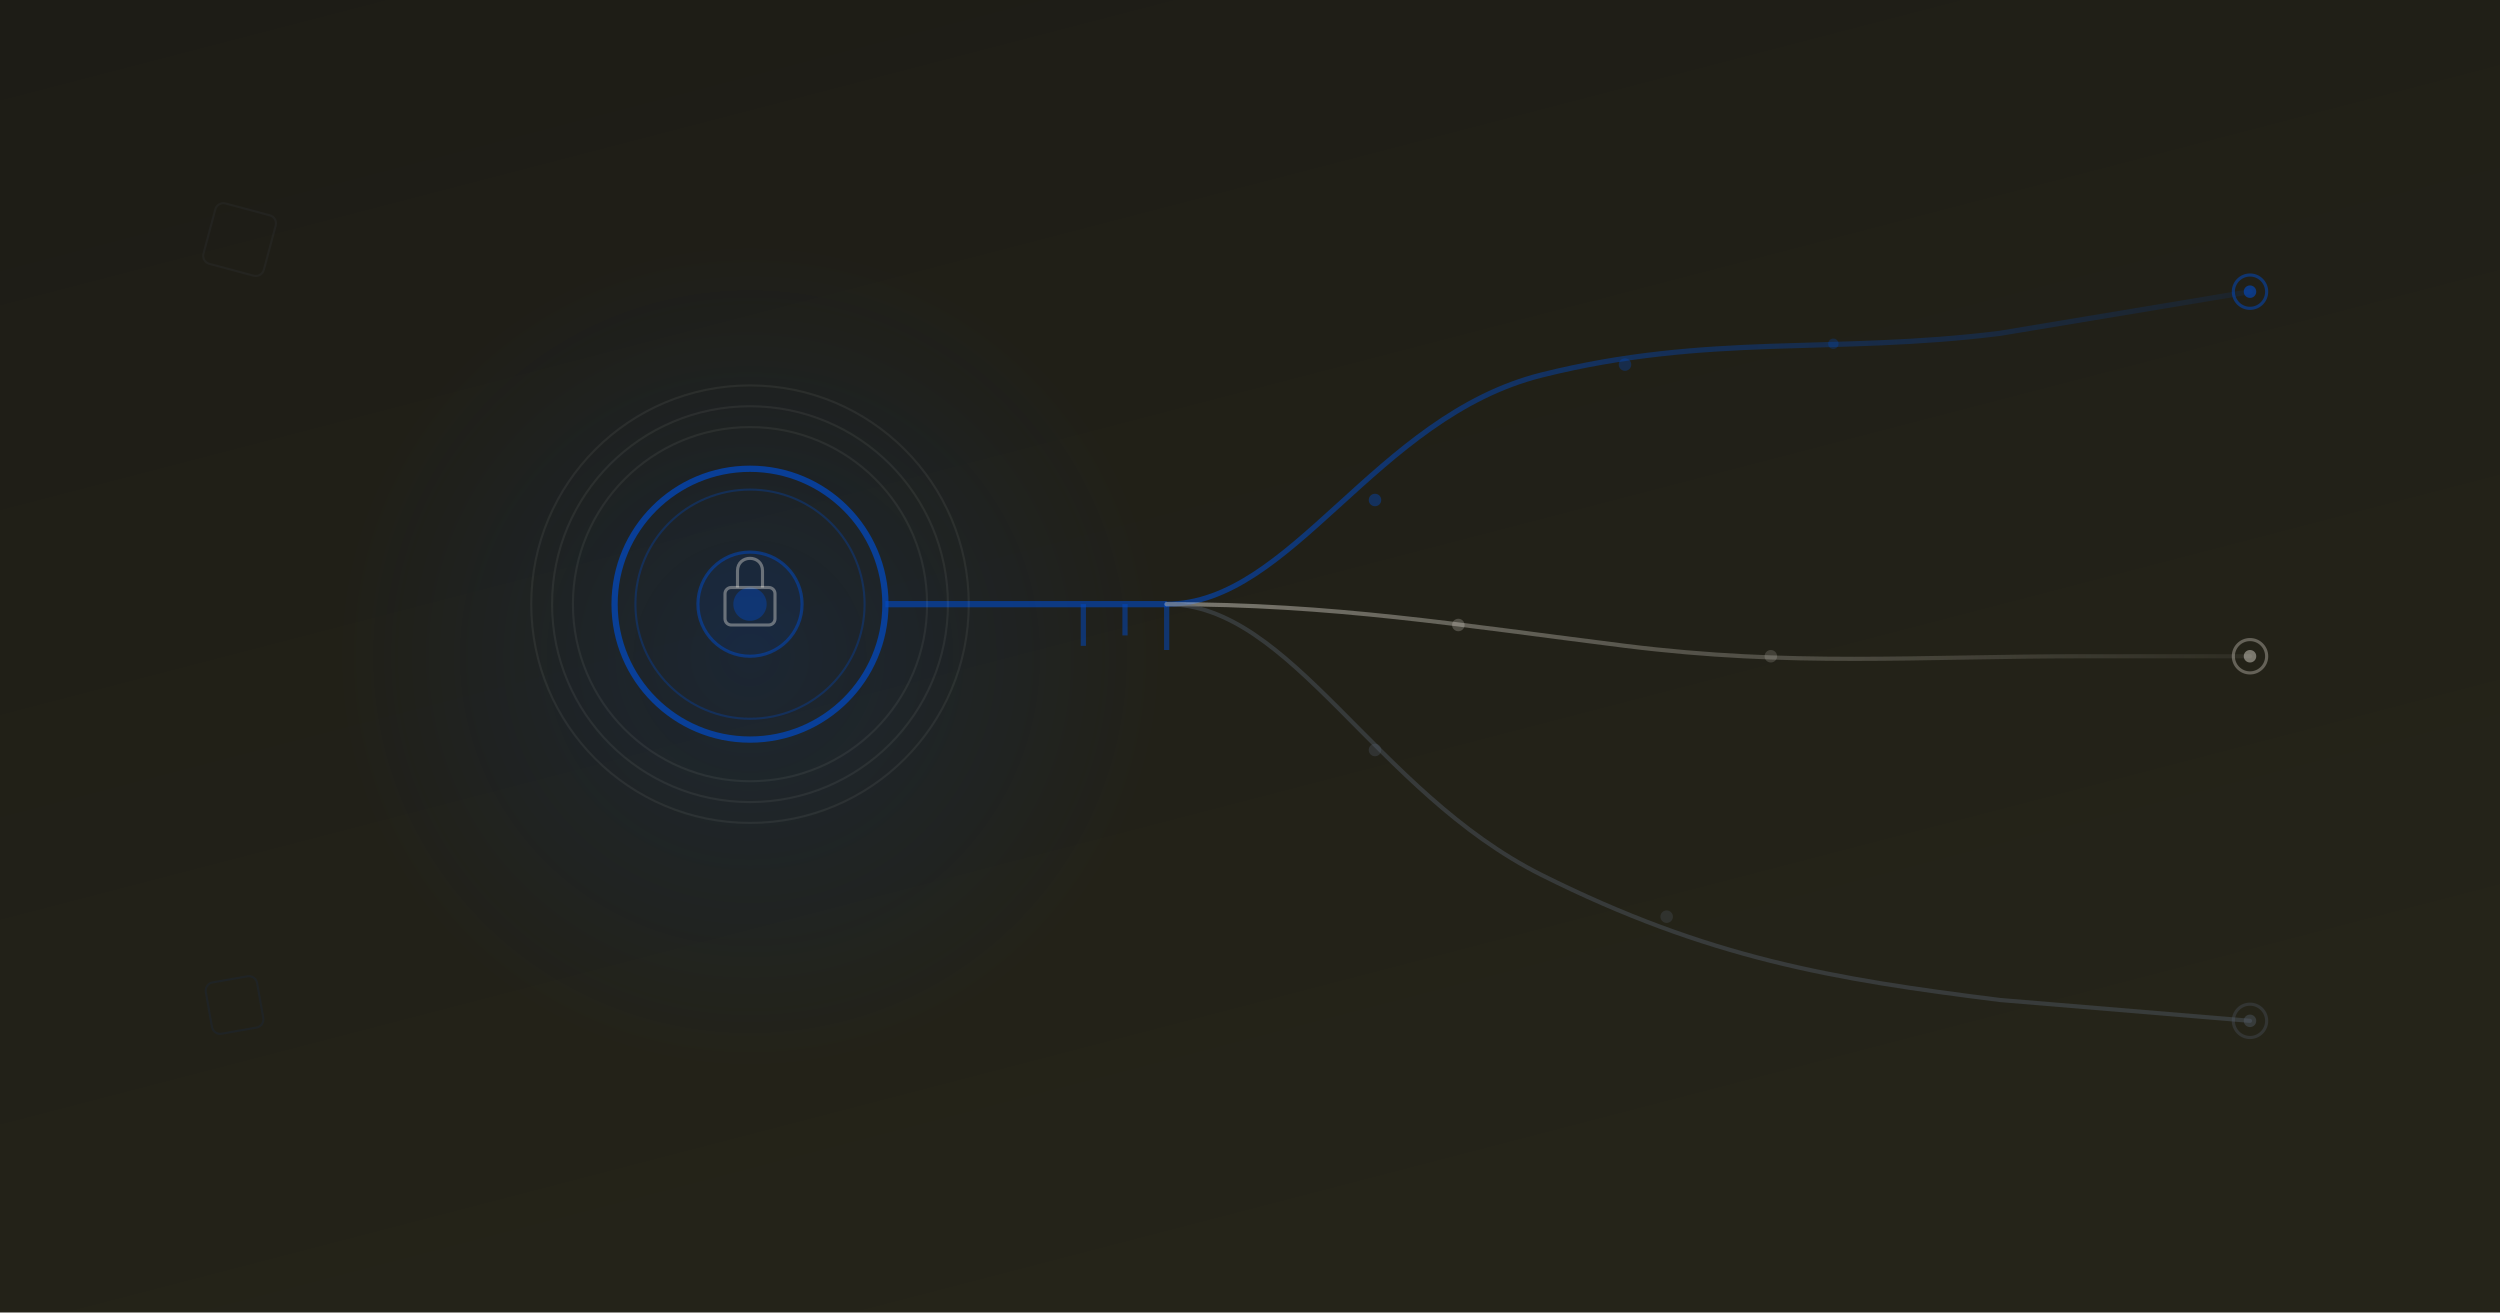
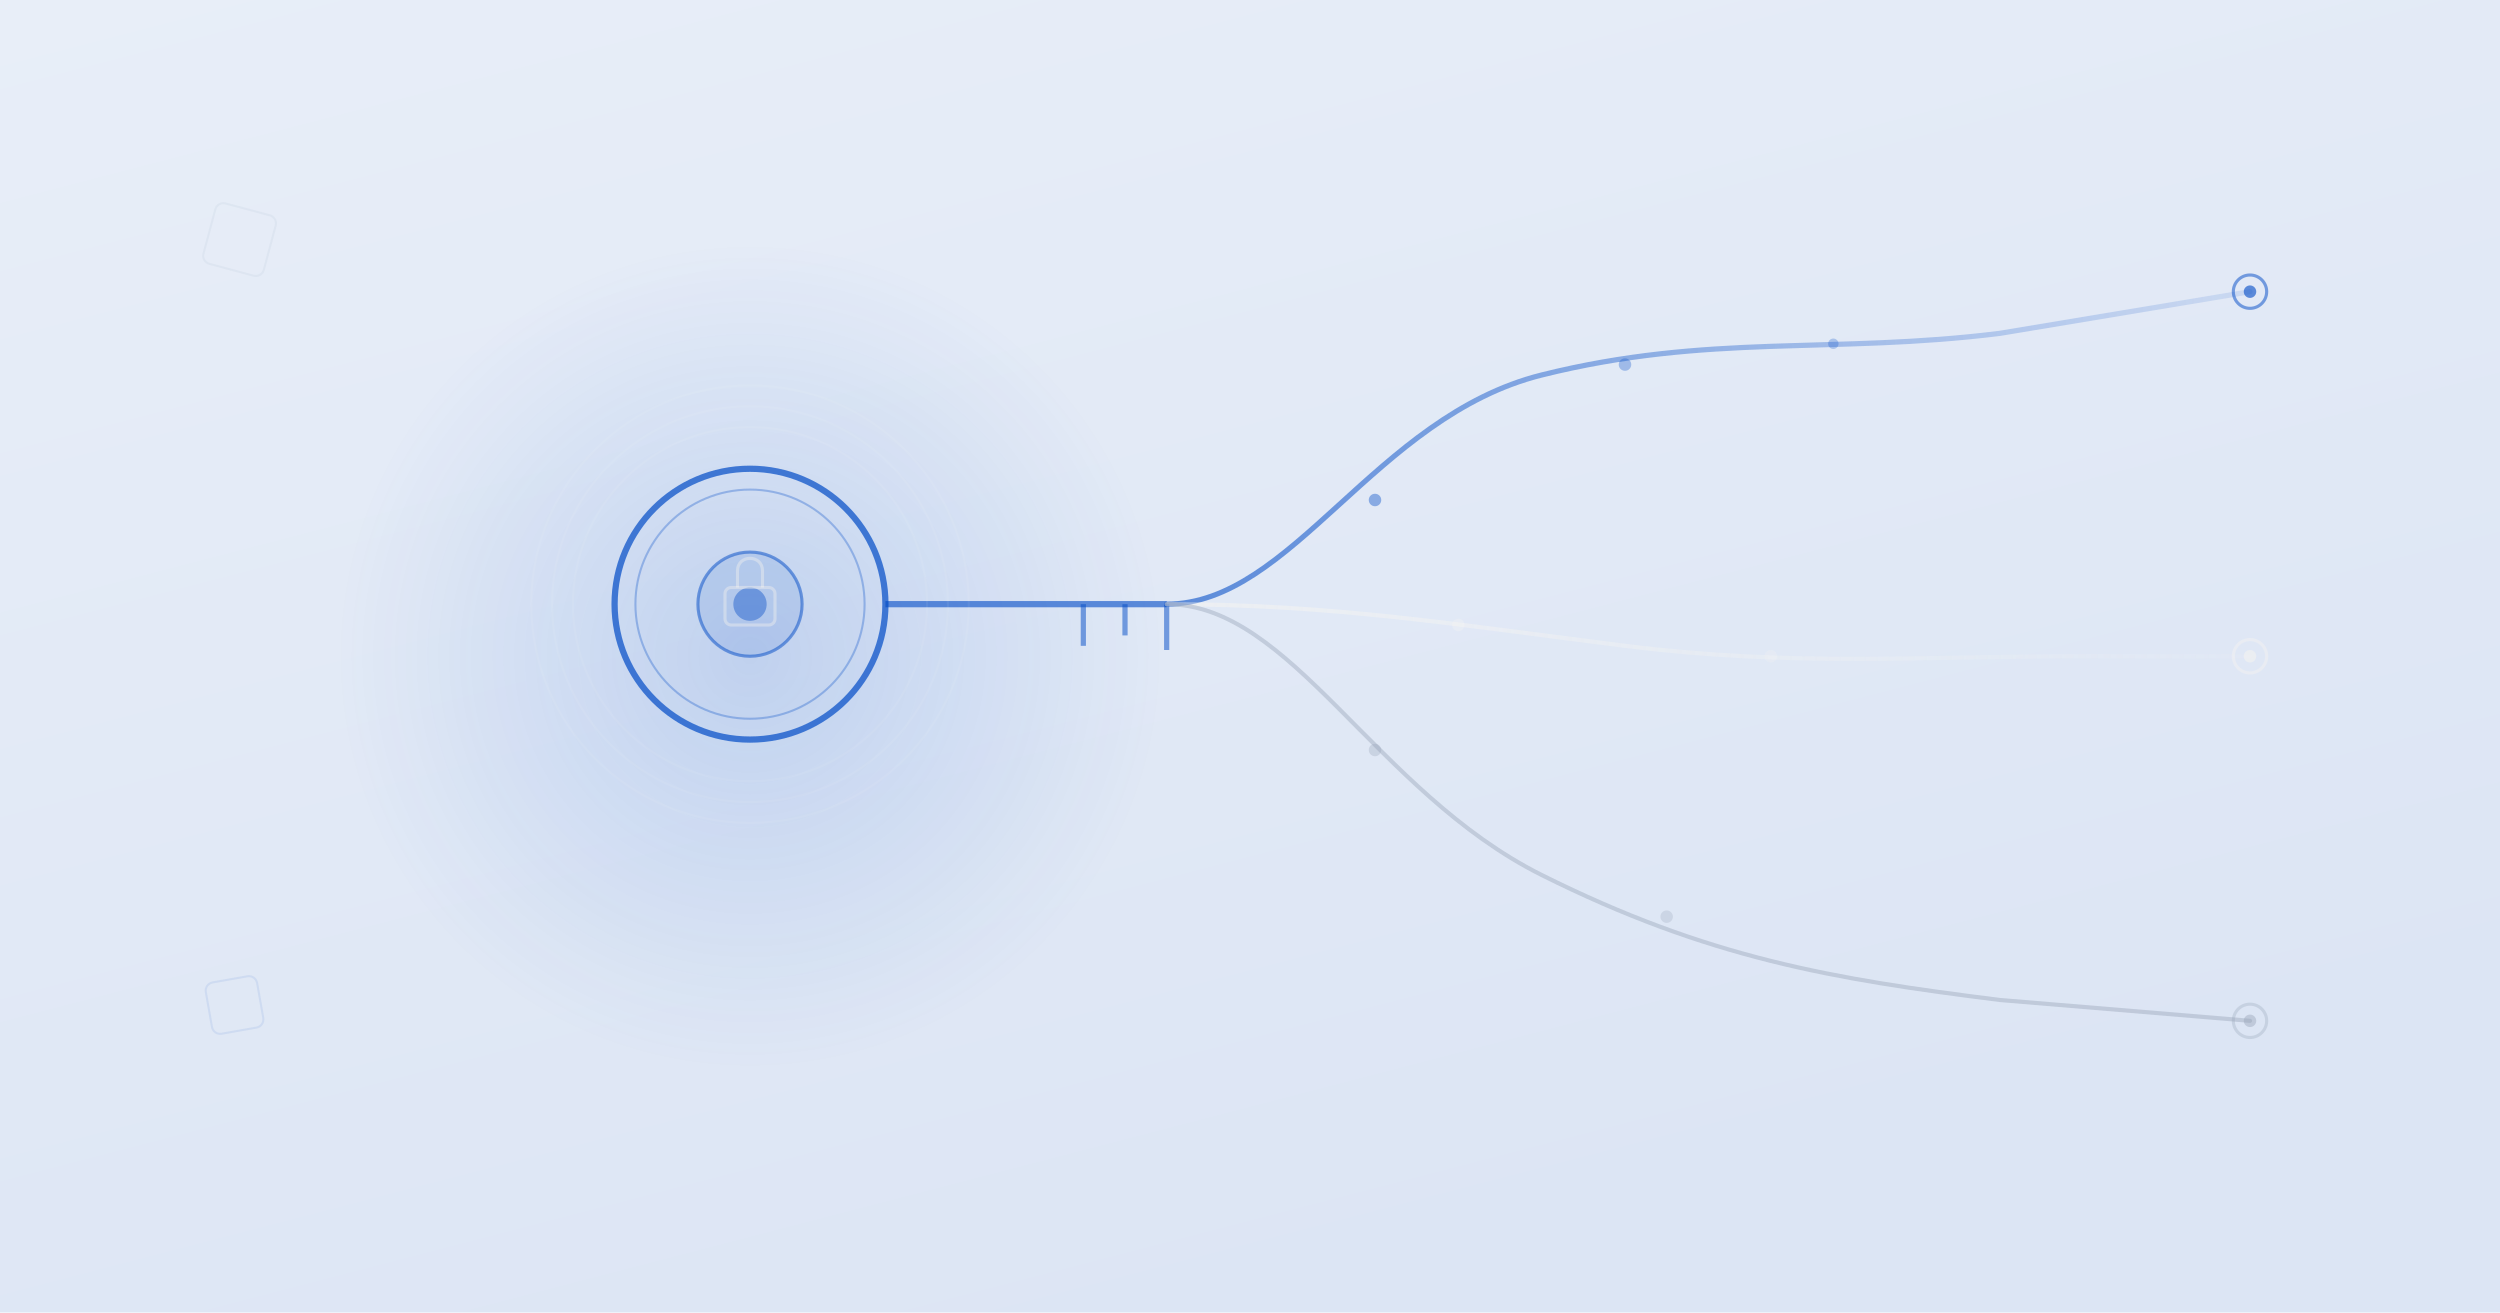
<svg xmlns="http://www.w3.org/2000/svg" viewBox="0 0 1200 630">
  <defs>
    <linearGradient id="bg2" x1="0" y1="0" x2="0.5" y2="1">
-       <stop offset="0%" stop-color="#1d1c16" />
-       <stop offset="100%" stop-color="#252419" />
+       <stop offset="0%" stop-color="#e8eef8" />
+       <stop offset="100%" stop-color="#dce5f4" />
    </linearGradient>
    <radialGradient id="keyGlow" cx="0.5" cy="0.5" r="0.5">
      <stop offset="0%" stop-color="#004ac6" stop-opacity="0.15" />
      <stop offset="100%" stop-color="#004ac6" stop-opacity="0" />
    </radialGradient>
    <linearGradient id="pathGrad1" x1="0" y1="0" x2="1" y2="0">
      <stop offset="0%" stop-color="#004ac6" stop-opacity="0.6" />
      <stop offset="100%" stop-color="#004ac6" stop-opacity="0.1" />
    </linearGradient>
    <linearGradient id="pathGrad2" x1="0" y1="0" x2="1" y2="0">
      <stop offset="0%" stop-color="#fef9ef" stop-opacity="0.4" />
      <stop offset="100%" stop-color="#fef9ef" stop-opacity="0.05" />
    </linearGradient>
  </defs>
  <rect width="1200" height="630" fill="url(#bg2)" />
  <ellipse cx="360" cy="315" rx="200" ry="200" fill="url(#keyGlow)" />
  <g transform="translate(360, 290)">
    <circle cx="0" cy="0" r="65" fill="none" stroke="#004ac6" stroke-width="3" stroke-opacity="0.7" />
    <circle cx="0" cy="0" r="55" fill="none" stroke="#004ac6" stroke-width="1" stroke-opacity="0.3" />
    <circle cx="0" cy="0" r="25" fill="#004ac6" fill-opacity="0.1" stroke="#004ac6" stroke-width="1.5" stroke-opacity="0.5" />
    <circle cx="0" cy="0" r="8" fill="#004ac6" fill-opacity="0.4" />
    <line x1="65" y1="0" x2="200" y2="0" stroke="#004ac6" stroke-width="3" stroke-opacity="0.6" />
    <line x1="160" y1="0" x2="160" y2="20" stroke="#004ac6" stroke-width="2.5" stroke-opacity="0.5" />
    <line x1="180" y1="0" x2="180" y2="15" stroke="#004ac6" stroke-width="2.5" stroke-opacity="0.5" />
    <line x1="200" y1="0" x2="200" y2="22" stroke="#004ac6" stroke-width="2.5" stroke-opacity="0.5" />
  </g>
  <g transform="translate(360, 290)">
    <rect x="-12" y="-8" width="24" height="18" rx="3" fill="none" stroke="#fef9ef" stroke-width="1.5" stroke-opacity="0.35" />
    <path d="M -6 -8 L -6 -16 C -6 -24, 6 -24, 6 -16 L 6 -8" fill="none" stroke="#fef9ef" stroke-width="1.5" stroke-opacity="0.35" />
  </g>
  <g fill="none" stroke-width="2" stroke-linecap="round">
    <path d="M 560 290 C 620 290, 660 200, 740 180 C 820 160, 880 170, 960 160 L 1080 140" stroke="url(#pathGrad1)" stroke-width="2.5" />
    <circle cx="1080" cy="140" r="8" fill="none" stroke="#004ac6" stroke-opacity="0.5" stroke-width="1.5" />
    <circle cx="1080" cy="140" r="3" fill="#004ac6" fill-opacity="0.6" />
    <path d="M 560 290 C 640 290, 700 300, 780 310 C 860 320, 920 315, 1000 315 L 1080 315" stroke="url(#pathGrad2)" stroke-width="2" />
    <circle cx="1080" cy="315" r="8" fill="none" stroke="#fef9ef" stroke-opacity="0.3" stroke-width="1.5" />
    <circle cx="1080" cy="315" r="3" fill="#fef9ef" fill-opacity="0.4" />
-     <path d="M 560 290 C 620 290, 660 380, 740 420 C 820 460, 880 470, 960 480 L 1080 490" stroke="#555f70" stroke-opacity="0.4" stroke-width="2" />
-     <circle cx="1080" cy="490" r="8" fill="none" stroke="#555f70" stroke-opacity="0.3" stroke-width="1.5" />
-     <circle cx="1080" cy="490" r="3" fill="#555f70" fill-opacity="0.4" />
+     <path d="M 560 290 C 620 290, 660 380, 740 420 C 820 460, 880 470, 960 480 L 1080 490" stroke="#95a0b4" stroke-opacity="0.4" stroke-width="2" />
+     <circle cx="1080" cy="490" r="8" fill="none" stroke="#95a0b4" stroke-opacity="0.3" stroke-width="1.5" />
+     <circle cx="1080" cy="490" r="3" fill="#95a0b4" fill-opacity="0.4" />
  </g>
  <circle cx="660" cy="240" r="3" fill="#004ac6" opacity="0.4" />
  <circle cx="780" cy="175" r="3" fill="#004ac6" opacity="0.3" />
  <circle cx="880" cy="165" r="2.5" fill="#004ac6" opacity="0.25" />
  <circle cx="700" cy="300" r="3" fill="#fef9ef" opacity="0.2" />
  <circle cx="850" cy="315" r="3" fill="#fef9ef" opacity="0.15" />
-   <circle cx="660" cy="360" r="3" fill="#555f70" opacity="0.3" />
-   <circle cx="800" cy="440" r="3" fill="#555f70" opacity="0.25" />
+   <circle cx="660" cy="360" r="3" fill="#95a0b4" opacity="0.3" />
+   <circle cx="800" cy="440" r="3" fill="#95a0b4" opacity="0.25" />
  <g transform="translate(360, 290)" fill="none" stroke="#fef9ef" stroke-opacity="0.06" stroke-width="1">
    <circle r="85" />
    <circle r="95" />
    <circle r="105" />
  </g>
-   <rect x="100" y="100" width="30" height="30" rx="4" fill="none" stroke="#555f70" stroke-opacity="0.1" stroke-width="1" transform="rotate(15, 115, 115)" />
+   <rect x="100" y="100" width="30" height="30" rx="4" fill="none" stroke="#95a0b4" stroke-opacity="0.1" stroke-width="1" transform="rotate(15, 115, 115)" />
  <rect x="100" y="470" width="25" height="25" rx="4" fill="none" stroke="#004ac6" stroke-opacity="0.08" stroke-width="1" transform="rotate(-10, 112, 482)" />
</svg>
